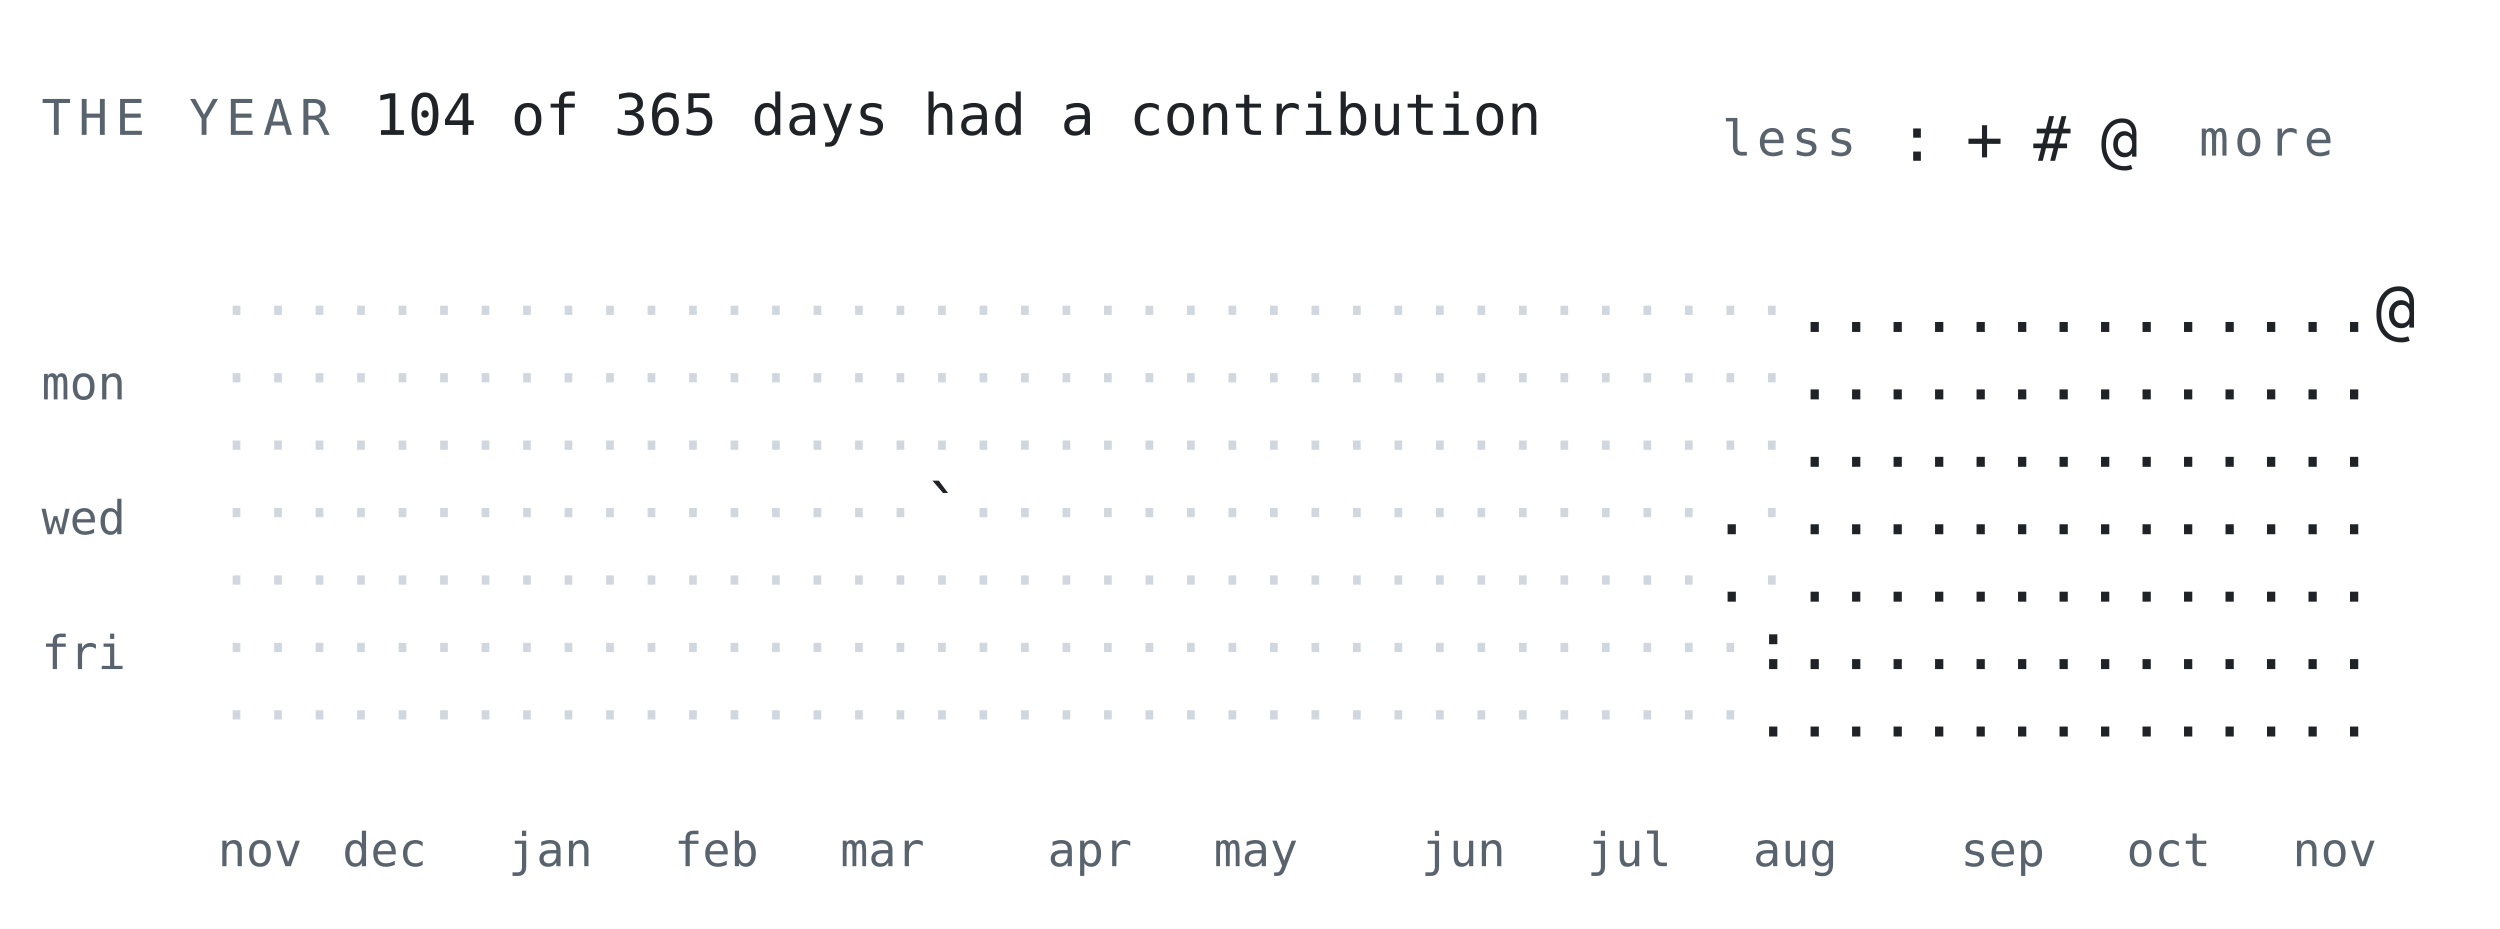
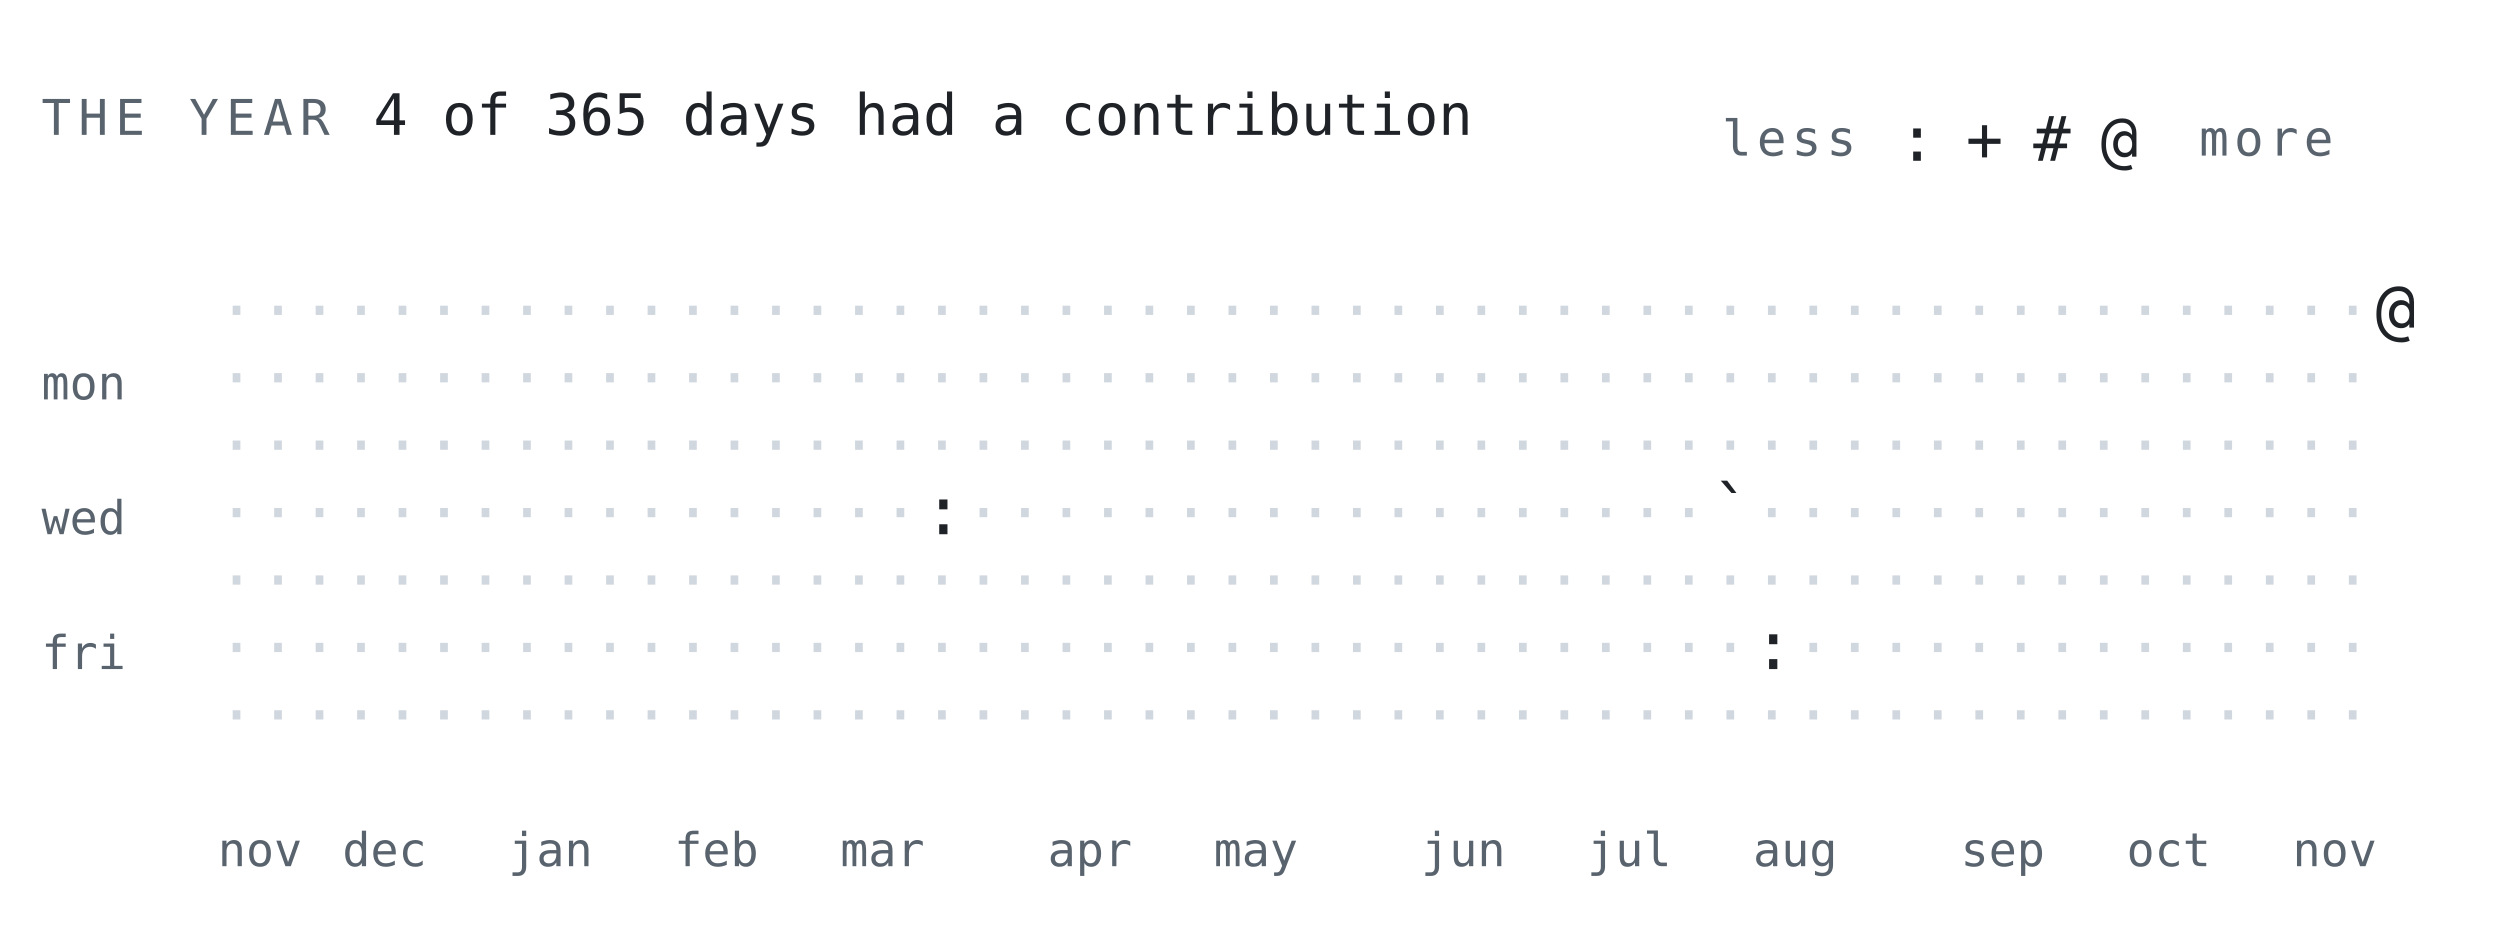
<svg xmlns="http://www.w3.org/2000/svg" viewBox="0 0 482 179" width="482" font-family="'JetBrains Mono', ui-monospace, SFMono-Regular, monospace">
  <style>
  .s{fill:#1f2328}  .m{fill:#59636e}  .t{fill:#d0d7de}  .a{fill:#dd2d51}
  .stk{stroke:#dd2d51}  .trk{fill:#eaeef2}  .ar{fill:#dd2d51;fill-opacity:.14}
  @media(prefers-color-scheme:dark){
    .s{fill:#f0f6fc} .m{fill:#9198a1} .t{fill:#30363d} .a{fill:#e04060}
    .stk{stroke:#e04060} .trk{fill:#21262d} .ar{fill:#e04060;fill-opacity:.18}
  }
</style>
  <rect fill="none" width="482" height="179" />
  <text class="m" x="8" y="26" font-size="9.5" letter-spacing="1.4">THE YEAR</text>
-   <text class="s" x="72" y="26" font-size="11">104 of 365 days had a contribution</text>
+   <text class="s" x="72" y="26" font-size="11">4 of 365 days had a contribution</text>
  <text class="m" x="332" y="30" font-size="9.5" letter-spacing="1">less</text>
  <text class="s" x="366" y="31" font-size="12">:</text>
  <text class="s" x="379" y="31" font-size="12">+</text>
  <text class="s" x="392" y="31" font-size="12">#</text>
  <text class="s" x="405" y="31" font-size="12">@</text>
  <text class="m" x="424" y="30" font-size="9.5" letter-spacing="1">more</text>
  <text class="t" x="42.0" y="64.0" font-size="12" xml:space="preserve">·</text>
  <text class="t" x="42.0" y="77.0" font-size="12" xml:space="preserve">·</text>
  <text class="t" x="42.0" y="90.0" font-size="12" xml:space="preserve">·</text>
  <text class="t" x="42.0" y="103.0" font-size="12" xml:space="preserve">·</text>
  <text class="t" x="42.0" y="116.0" font-size="12" xml:space="preserve">·</text>
  <text class="t" x="42.0" y="129.0" font-size="12" xml:space="preserve">·</text>
  <text class="t" x="42.0" y="142.0" font-size="12" xml:space="preserve">·</text>
  <text class="t" x="50.0" y="64.0" font-size="12" xml:space="preserve">·</text>
  <text class="t" x="50.0" y="77.0" font-size="12" xml:space="preserve">·</text>
  <text class="t" x="50.0" y="90.0" font-size="12" xml:space="preserve">·</text>
  <text class="t" x="50.0" y="103.0" font-size="12" xml:space="preserve">·</text>
  <text class="t" x="50.0" y="116.0" font-size="12" xml:space="preserve">·</text>
  <text class="t" x="50.0" y="129.0" font-size="12" xml:space="preserve">·</text>
  <text class="t" x="50.0" y="142.0" font-size="12" xml:space="preserve">·</text>
  <text class="t" x="58.0" y="64.0" font-size="12" xml:space="preserve">·</text>
  <text class="t" x="58.0" y="77.0" font-size="12" xml:space="preserve">·</text>
  <text class="t" x="58.0" y="90.0" font-size="12" xml:space="preserve">·</text>
  <text class="t" x="58.0" y="103.0" font-size="12" xml:space="preserve">·</text>
  <text class="t" x="58.0" y="116.0" font-size="12" xml:space="preserve">·</text>
  <text class="t" x="58.0" y="129.0" font-size="12" xml:space="preserve">·</text>
  <text class="t" x="58.0" y="142.0" font-size="12" xml:space="preserve">·</text>
  <text class="t" x="66.0" y="64.0" font-size="12" xml:space="preserve">·</text>
  <text class="t" x="66.0" y="77.0" font-size="12" xml:space="preserve">·</text>
  <text class="t" x="66.0" y="90.0" font-size="12" xml:space="preserve">·</text>
  <text class="t" x="66.0" y="103.0" font-size="12" xml:space="preserve">·</text>
  <text class="t" x="66.0" y="116.0" font-size="12" xml:space="preserve">·</text>
  <text class="t" x="66.0" y="129.0" font-size="12" xml:space="preserve">·</text>
  <text class="t" x="66.0" y="142.0" font-size="12" xml:space="preserve">·</text>
  <text class="t" x="74.0" y="64.0" font-size="12" xml:space="preserve">·</text>
  <text class="t" x="74.0" y="77.0" font-size="12" xml:space="preserve">·</text>
  <text class="t" x="74.0" y="90.0" font-size="12" xml:space="preserve">·</text>
  <text class="t" x="74.0" y="103.0" font-size="12" xml:space="preserve">·</text>
  <text class="t" x="74.0" y="116.0" font-size="12" xml:space="preserve">·</text>
  <text class="t" x="74.0" y="129.0" font-size="12" xml:space="preserve">·</text>
  <text class="t" x="74.0" y="142.0" font-size="12" xml:space="preserve">·</text>
  <text class="t" x="82.0" y="64.0" font-size="12" xml:space="preserve">·</text>
  <text class="t" x="82.0" y="77.0" font-size="12" xml:space="preserve">·</text>
  <text class="t" x="82.0" y="90.0" font-size="12" xml:space="preserve">·</text>
  <text class="t" x="82.0" y="103.0" font-size="12" xml:space="preserve">·</text>
  <text class="t" x="82.0" y="116.0" font-size="12" xml:space="preserve">·</text>
  <text class="t" x="82.0" y="129.0" font-size="12" xml:space="preserve">·</text>
  <text class="t" x="82.0" y="142.0" font-size="12" xml:space="preserve">·</text>
  <text class="t" x="90.0" y="64.0" font-size="12" xml:space="preserve">·</text>
  <text class="t" x="90.0" y="77.0" font-size="12" xml:space="preserve">·</text>
  <text class="t" x="90.0" y="90.0" font-size="12" xml:space="preserve">·</text>
  <text class="t" x="90.0" y="103.0" font-size="12" xml:space="preserve">·</text>
  <text class="t" x="90.0" y="116.0" font-size="12" xml:space="preserve">·</text>
  <text class="t" x="90.0" y="129.0" font-size="12" xml:space="preserve">·</text>
  <text class="t" x="90.0" y="142.0" font-size="12" xml:space="preserve">·</text>
  <text class="t" x="98.0" y="64.0" font-size="12" xml:space="preserve">·</text>
  <text class="t" x="98.0" y="77.0" font-size="12" xml:space="preserve">·</text>
  <text class="t" x="98.0" y="90.0" font-size="12" xml:space="preserve">·</text>
  <text class="t" x="98.0" y="103.0" font-size="12" xml:space="preserve">·</text>
  <text class="t" x="98.0" y="116.0" font-size="12" xml:space="preserve">·</text>
  <text class="t" x="98.0" y="129.0" font-size="12" xml:space="preserve">·</text>
  <text class="t" x="98.0" y="142.0" font-size="12" xml:space="preserve">·</text>
  <text class="t" x="106.0" y="64.0" font-size="12" xml:space="preserve">·</text>
  <text class="t" x="106.0" y="77.0" font-size="12" xml:space="preserve">·</text>
  <text class="t" x="106.0" y="90.0" font-size="12" xml:space="preserve">·</text>
  <text class="t" x="106.0" y="103.0" font-size="12" xml:space="preserve">·</text>
  <text class="t" x="106.0" y="116.0" font-size="12" xml:space="preserve">·</text>
  <text class="t" x="106.0" y="129.0" font-size="12" xml:space="preserve">·</text>
  <text class="t" x="106.0" y="142.0" font-size="12" xml:space="preserve">·</text>
  <text class="t" x="114.0" y="64.0" font-size="12" xml:space="preserve">·</text>
  <text class="t" x="114.0" y="77.0" font-size="12" xml:space="preserve">·</text>
  <text class="t" x="114.0" y="90.0" font-size="12" xml:space="preserve">·</text>
  <text class="t" x="114.0" y="103.0" font-size="12" xml:space="preserve">·</text>
  <text class="t" x="114.0" y="116.0" font-size="12" xml:space="preserve">·</text>
  <text class="t" x="114.0" y="129.0" font-size="12" xml:space="preserve">·</text>
  <text class="t" x="114.0" y="142.0" font-size="12" xml:space="preserve">·</text>
  <text class="t" x="122.0" y="64.0" font-size="12" xml:space="preserve">·</text>
  <text class="t" x="122.0" y="77.0" font-size="12" xml:space="preserve">·</text>
  <text class="t" x="122.0" y="90.0" font-size="12" xml:space="preserve">·</text>
  <text class="t" x="122.0" y="103.0" font-size="12" xml:space="preserve">·</text>
  <text class="t" x="122.0" y="116.0" font-size="12" xml:space="preserve">·</text>
  <text class="t" x="122.0" y="129.0" font-size="12" xml:space="preserve">·</text>
  <text class="t" x="122.0" y="142.0" font-size="12" xml:space="preserve">·</text>
  <text class="t" x="130.0" y="64.0" font-size="12" xml:space="preserve">·</text>
  <text class="t" x="130.0" y="77.0" font-size="12" xml:space="preserve">·</text>
  <text class="t" x="130.0" y="90.0" font-size="12" xml:space="preserve">·</text>
  <text class="t" x="130.0" y="103.0" font-size="12" xml:space="preserve">·</text>
  <text class="t" x="130.0" y="116.0" font-size="12" xml:space="preserve">·</text>
  <text class="t" x="130.0" y="129.0" font-size="12" xml:space="preserve">·</text>
  <text class="t" x="130.0" y="142.0" font-size="12" xml:space="preserve">·</text>
  <text class="t" x="138.0" y="64.0" font-size="12" xml:space="preserve">·</text>
  <text class="t" x="138.0" y="77.0" font-size="12" xml:space="preserve">·</text>
  <text class="t" x="138.0" y="90.0" font-size="12" xml:space="preserve">·</text>
  <text class="t" x="138.0" y="103.0" font-size="12" xml:space="preserve">·</text>
  <text class="t" x="138.0" y="116.0" font-size="12" xml:space="preserve">·</text>
  <text class="t" x="138.0" y="129.0" font-size="12" xml:space="preserve">·</text>
  <text class="t" x="138.0" y="142.0" font-size="12" xml:space="preserve">·</text>
  <text class="t" x="146.0" y="64.0" font-size="12" xml:space="preserve">·</text>
  <text class="t" x="146.0" y="77.0" font-size="12" xml:space="preserve">·</text>
  <text class="t" x="146.0" y="90.0" font-size="12" xml:space="preserve">·</text>
  <text class="t" x="146.0" y="103.0" font-size="12" xml:space="preserve">·</text>
  <text class="t" x="146.0" y="116.0" font-size="12" xml:space="preserve">·</text>
  <text class="t" x="146.0" y="129.0" font-size="12" xml:space="preserve">·</text>
  <text class="t" x="146.0" y="142.0" font-size="12" xml:space="preserve">·</text>
  <text class="t" x="154.0" y="64.0" font-size="12" xml:space="preserve">·</text>
  <text class="t" x="154.0" y="77.0" font-size="12" xml:space="preserve">·</text>
  <text class="t" x="154.0" y="90.0" font-size="12" xml:space="preserve">·</text>
  <text class="t" x="154.0" y="103.0" font-size="12" xml:space="preserve">·</text>
  <text class="t" x="154.0" y="116.0" font-size="12" xml:space="preserve">·</text>
  <text class="t" x="154.0" y="129.0" font-size="12" xml:space="preserve">·</text>
  <text class="t" x="154.0" y="142.0" font-size="12" xml:space="preserve">·</text>
  <text class="t" x="162.0" y="64.0" font-size="12" xml:space="preserve">·</text>
  <text class="t" x="162.0" y="77.0" font-size="12" xml:space="preserve">·</text>
  <text class="t" x="162.0" y="90.0" font-size="12" xml:space="preserve">·</text>
  <text class="t" x="162.0" y="103.0" font-size="12" xml:space="preserve">·</text>
  <text class="t" x="162.0" y="116.0" font-size="12" xml:space="preserve">·</text>
  <text class="t" x="162.0" y="129.0" font-size="12" xml:space="preserve">·</text>
  <text class="t" x="162.0" y="142.0" font-size="12" xml:space="preserve">·</text>
  <text class="t" x="170.0" y="64.0" font-size="12" xml:space="preserve">·</text>
  <text class="t" x="170.0" y="77.0" font-size="12" xml:space="preserve">·</text>
  <text class="t" x="170.0" y="90.0" font-size="12" xml:space="preserve">·</text>
  <text class="t" x="170.0" y="103.0" font-size="12" xml:space="preserve">·</text>
  <text class="t" x="170.0" y="116.0" font-size="12" xml:space="preserve">·</text>
  <text class="t" x="170.0" y="129.0" font-size="12" xml:space="preserve">·</text>
  <text class="t" x="170.0" y="142.0" font-size="12" xml:space="preserve">·</text>
  <text class="t" x="178.0" y="64.0" font-size="12" xml:space="preserve">·</text>
  <text class="t" x="178.0" y="77.0" font-size="12" xml:space="preserve">·</text>
  <text class="t" x="178.0" y="90.0" font-size="12" xml:space="preserve">·</text>
-   <text class="s" x="178.0" y="103.0" font-size="12.9" xml:space="preserve">`</text>
+   <text class="s" x="178.0" y="103.0" font-size="12.9" xml:space="preserve">:</text>
  <text class="t" x="178.0" y="116.0" font-size="12" xml:space="preserve">·</text>
  <text class="t" x="178.0" y="129.0" font-size="12" xml:space="preserve">·</text>
  <text class="t" x="178.0" y="142.0" font-size="12" xml:space="preserve">·</text>
  <text class="t" x="186.0" y="64.0" font-size="12" xml:space="preserve">·</text>
  <text class="t" x="186.0" y="77.0" font-size="12" xml:space="preserve">·</text>
  <text class="t" x="186.0" y="90.0" font-size="12" xml:space="preserve">·</text>
  <text class="t" x="186.0" y="103.0" font-size="12" xml:space="preserve">·</text>
  <text class="t" x="186.0" y="116.0" font-size="12" xml:space="preserve">·</text>
  <text class="t" x="186.0" y="129.0" font-size="12" xml:space="preserve">·</text>
  <text class="t" x="186.0" y="142.0" font-size="12" xml:space="preserve">·</text>
  <text class="t" x="194.0" y="64.0" font-size="12" xml:space="preserve">·</text>
  <text class="t" x="194.0" y="77.0" font-size="12" xml:space="preserve">·</text>
  <text class="t" x="194.0" y="90.0" font-size="12" xml:space="preserve">·</text>
  <text class="t" x="194.0" y="103.0" font-size="12" xml:space="preserve">·</text>
  <text class="t" x="194.0" y="116.0" font-size="12" xml:space="preserve">·</text>
  <text class="t" x="194.0" y="129.0" font-size="12" xml:space="preserve">·</text>
  <text class="t" x="194.0" y="142.0" font-size="12" xml:space="preserve">·</text>
  <text class="t" x="202.0" y="64.0" font-size="12" xml:space="preserve">·</text>
  <text class="t" x="202.0" y="77.0" font-size="12" xml:space="preserve">·</text>
  <text class="t" x="202.0" y="90.0" font-size="12" xml:space="preserve">·</text>
  <text class="t" x="202.0" y="103.0" font-size="12" xml:space="preserve">·</text>
  <text class="t" x="202.0" y="116.0" font-size="12" xml:space="preserve">·</text>
  <text class="t" x="202.0" y="129.0" font-size="12" xml:space="preserve">·</text>
  <text class="t" x="202.0" y="142.0" font-size="12" xml:space="preserve">·</text>
  <text class="t" x="210.0" y="64.0" font-size="12" xml:space="preserve">·</text>
  <text class="t" x="210.0" y="77.0" font-size="12" xml:space="preserve">·</text>
  <text class="t" x="210.0" y="90.0" font-size="12" xml:space="preserve">·</text>
  <text class="t" x="210.0" y="103.0" font-size="12" xml:space="preserve">·</text>
  <text class="t" x="210.0" y="116.0" font-size="12" xml:space="preserve">·</text>
  <text class="t" x="210.0" y="129.0" font-size="12" xml:space="preserve">·</text>
  <text class="t" x="210.0" y="142.0" font-size="12" xml:space="preserve">·</text>
  <text class="t" x="218.0" y="64.0" font-size="12" xml:space="preserve">·</text>
  <text class="t" x="218.0" y="77.0" font-size="12" xml:space="preserve">·</text>
  <text class="t" x="218.0" y="90.0" font-size="12" xml:space="preserve">·</text>
  <text class="t" x="218.0" y="103.0" font-size="12" xml:space="preserve">·</text>
  <text class="t" x="218.0" y="116.0" font-size="12" xml:space="preserve">·</text>
  <text class="t" x="218.0" y="129.0" font-size="12" xml:space="preserve">·</text>
  <text class="t" x="218.0" y="142.0" font-size="12" xml:space="preserve">·</text>
  <text class="t" x="226.0" y="64.0" font-size="12" xml:space="preserve">·</text>
  <text class="t" x="226.0" y="77.0" font-size="12" xml:space="preserve">·</text>
  <text class="t" x="226.0" y="90.0" font-size="12" xml:space="preserve">·</text>
  <text class="t" x="226.0" y="103.0" font-size="12" xml:space="preserve">·</text>
  <text class="t" x="226.0" y="116.0" font-size="12" xml:space="preserve">·</text>
  <text class="t" x="226.0" y="129.0" font-size="12" xml:space="preserve">·</text>
  <text class="t" x="226.0" y="142.0" font-size="12" xml:space="preserve">·</text>
  <text class="t" x="234.0" y="64.0" font-size="12" xml:space="preserve">·</text>
  <text class="t" x="234.0" y="77.0" font-size="12" xml:space="preserve">·</text>
  <text class="t" x="234.0" y="90.0" font-size="12" xml:space="preserve">·</text>
  <text class="t" x="234.0" y="103.0" font-size="12" xml:space="preserve">·</text>
  <text class="t" x="234.0" y="116.0" font-size="12" xml:space="preserve">·</text>
  <text class="t" x="234.0" y="129.0" font-size="12" xml:space="preserve">·</text>
  <text class="t" x="234.0" y="142.0" font-size="12" xml:space="preserve">·</text>
  <text class="t" x="242.0" y="64.0" font-size="12" xml:space="preserve">·</text>
  <text class="t" x="242.0" y="77.0" font-size="12" xml:space="preserve">·</text>
  <text class="t" x="242.0" y="90.0" font-size="12" xml:space="preserve">·</text>
  <text class="t" x="242.0" y="103.0" font-size="12" xml:space="preserve">·</text>
  <text class="t" x="242.0" y="116.0" font-size="12" xml:space="preserve">·</text>
  <text class="t" x="242.0" y="129.0" font-size="12" xml:space="preserve">·</text>
  <text class="t" x="242.0" y="142.0" font-size="12" xml:space="preserve">·</text>
  <text class="t" x="250.0" y="64.0" font-size="12" xml:space="preserve">·</text>
  <text class="t" x="250.0" y="77.0" font-size="12" xml:space="preserve">·</text>
  <text class="t" x="250.0" y="90.0" font-size="12" xml:space="preserve">·</text>
  <text class="t" x="250.0" y="103.0" font-size="12" xml:space="preserve">·</text>
  <text class="t" x="250.0" y="116.0" font-size="12" xml:space="preserve">·</text>
  <text class="t" x="250.0" y="129.0" font-size="12" xml:space="preserve">·</text>
  <text class="t" x="250.0" y="142.0" font-size="12" xml:space="preserve">·</text>
  <text class="t" x="258.0" y="64.0" font-size="12" xml:space="preserve">·</text>
  <text class="t" x="258.0" y="77.0" font-size="12" xml:space="preserve">·</text>
  <text class="t" x="258.0" y="90.0" font-size="12" xml:space="preserve">·</text>
  <text class="t" x="258.0" y="103.0" font-size="12" xml:space="preserve">·</text>
  <text class="t" x="258.0" y="116.0" font-size="12" xml:space="preserve">·</text>
  <text class="t" x="258.0" y="129.0" font-size="12" xml:space="preserve">·</text>
  <text class="t" x="258.0" y="142.0" font-size="12" xml:space="preserve">·</text>
  <text class="t" x="266.0" y="64.0" font-size="12" xml:space="preserve">·</text>
  <text class="t" x="266.0" y="77.0" font-size="12" xml:space="preserve">·</text>
  <text class="t" x="266.0" y="90.0" font-size="12" xml:space="preserve">·</text>
  <text class="t" x="266.0" y="103.0" font-size="12" xml:space="preserve">·</text>
  <text class="t" x="266.0" y="116.0" font-size="12" xml:space="preserve">·</text>
  <text class="t" x="266.0" y="129.0" font-size="12" xml:space="preserve">·</text>
  <text class="t" x="266.0" y="142.0" font-size="12" xml:space="preserve">·</text>
  <text class="t" x="274.0" y="64.0" font-size="12" xml:space="preserve">·</text>
  <text class="t" x="274.0" y="77.0" font-size="12" xml:space="preserve">·</text>
  <text class="t" x="274.0" y="90.0" font-size="12" xml:space="preserve">·</text>
  <text class="t" x="274.0" y="103.0" font-size="12" xml:space="preserve">·</text>
  <text class="t" x="274.0" y="116.0" font-size="12" xml:space="preserve">·</text>
  <text class="t" x="274.0" y="129.0" font-size="12" xml:space="preserve">·</text>
  <text class="t" x="274.0" y="142.0" font-size="12" xml:space="preserve">·</text>
  <text class="t" x="282.0" y="64.0" font-size="12" xml:space="preserve">·</text>
  <text class="t" x="282.0" y="77.0" font-size="12" xml:space="preserve">·</text>
  <text class="t" x="282.0" y="90.0" font-size="12" xml:space="preserve">·</text>
  <text class="t" x="282.0" y="103.0" font-size="12" xml:space="preserve">·</text>
  <text class="t" x="282.0" y="116.0" font-size="12" xml:space="preserve">·</text>
  <text class="t" x="282.0" y="129.0" font-size="12" xml:space="preserve">·</text>
  <text class="t" x="282.0" y="142.0" font-size="12" xml:space="preserve">·</text>
  <text class="t" x="290.0" y="64.0" font-size="12" xml:space="preserve">·</text>
  <text class="t" x="290.0" y="77.0" font-size="12" xml:space="preserve">·</text>
  <text class="t" x="290.0" y="90.0" font-size="12" xml:space="preserve">·</text>
  <text class="t" x="290.0" y="103.0" font-size="12" xml:space="preserve">·</text>
  <text class="t" x="290.0" y="116.0" font-size="12" xml:space="preserve">·</text>
  <text class="t" x="290.0" y="129.0" font-size="12" xml:space="preserve">·</text>
  <text class="t" x="290.0" y="142.0" font-size="12" xml:space="preserve">·</text>
  <text class="t" x="298.0" y="64.0" font-size="12" xml:space="preserve">·</text>
  <text class="t" x="298.0" y="77.0" font-size="12" xml:space="preserve">·</text>
  <text class="t" x="298.0" y="90.0" font-size="12" xml:space="preserve">·</text>
  <text class="t" x="298.0" y="103.0" font-size="12" xml:space="preserve">·</text>
  <text class="t" x="298.0" y="116.0" font-size="12" xml:space="preserve">·</text>
  <text class="t" x="298.0" y="129.0" font-size="12" xml:space="preserve">·</text>
  <text class="t" x="298.0" y="142.0" font-size="12" xml:space="preserve">·</text>
  <text class="t" x="306.0" y="64.0" font-size="12" xml:space="preserve">·</text>
  <text class="t" x="306.0" y="77.0" font-size="12" xml:space="preserve">·</text>
  <text class="t" x="306.0" y="90.0" font-size="12" xml:space="preserve">·</text>
  <text class="t" x="306.0" y="103.0" font-size="12" xml:space="preserve">·</text>
  <text class="t" x="306.0" y="116.0" font-size="12" xml:space="preserve">·</text>
  <text class="t" x="306.0" y="129.0" font-size="12" xml:space="preserve">·</text>
  <text class="t" x="306.0" y="142.0" font-size="12" xml:space="preserve">·</text>
  <text class="t" x="314.0" y="64.0" font-size="12" xml:space="preserve">·</text>
  <text class="t" x="314.0" y="77.0" font-size="12" xml:space="preserve">·</text>
  <text class="t" x="314.0" y="90.0" font-size="12" xml:space="preserve">·</text>
  <text class="t" x="314.0" y="103.0" font-size="12" xml:space="preserve">·</text>
  <text class="t" x="314.0" y="116.0" font-size="12" xml:space="preserve">·</text>
  <text class="t" x="314.0" y="129.0" font-size="12" xml:space="preserve">·</text>
  <text class="t" x="314.0" y="142.0" font-size="12" xml:space="preserve">·</text>
  <text class="t" x="322.0" y="64.0" font-size="12" xml:space="preserve">·</text>
  <text class="t" x="322.0" y="77.0" font-size="12" xml:space="preserve">·</text>
  <text class="t" x="322.0" y="90.0" font-size="12" xml:space="preserve">·</text>
  <text class="t" x="322.0" y="103.0" font-size="12" xml:space="preserve">·</text>
  <text class="t" x="322.0" y="116.0" font-size="12" xml:space="preserve">·</text>
  <text class="t" x="322.0" y="129.0" font-size="12" xml:space="preserve">·</text>
  <text class="t" x="322.0" y="142.0" font-size="12" xml:space="preserve">·</text>
  <text class="t" x="330.0" y="64.0" font-size="12" xml:space="preserve">·</text>
  <text class="t" x="330.0" y="77.0" font-size="12" xml:space="preserve">·</text>
  <text class="t" x="330.0" y="90.0" font-size="12" xml:space="preserve">·</text>
-   <text class="s" x="330.0" y="103.0" font-size="12.9" xml:space="preserve">.</text>
-   <text class="s" x="330.0" y="116.0" font-size="12.9" xml:space="preserve">.</text>
+   <text class="s" x="330.0" y="103.0" font-size="12.9" xml:space="preserve">`</text>
+   <text class="t" x="330.0" y="116.0" font-size="12" xml:space="preserve">·</text>
  <text class="t" x="330.0" y="129.0" font-size="12" xml:space="preserve">·</text>
  <text class="t" x="330.0" y="142.0" font-size="12" xml:space="preserve">·</text>
  <text class="t" x="338.0" y="64.0" font-size="12" xml:space="preserve">·</text>
  <text class="t" x="338.0" y="77.0" font-size="12" xml:space="preserve">·</text>
  <text class="t" x="338.0" y="90.0" font-size="12" xml:space="preserve">·</text>
  <text class="t" x="338.0" y="103.0" font-size="12" xml:space="preserve">·</text>
  <text class="t" x="338.0" y="116.0" font-size="12" xml:space="preserve">·</text>
  <text class="s" x="338.0" y="129.0" font-size="12.9" xml:space="preserve">:</text>
-   <text class="s" x="338.0" y="142.0" font-size="12.9" xml:space="preserve">.</text>
-   <text class="s" x="346.0" y="64.0" font-size="12.9" xml:space="preserve">.</text>
-   <text class="s" x="346.0" y="77.0" font-size="12.9" xml:space="preserve">.</text>
-   <text class="s" x="346.0" y="90.0" font-size="12.9" xml:space="preserve">.</text>
-   <text class="s" x="346.0" y="103.0" font-size="12.9" xml:space="preserve">.</text>
-   <text class="s" x="346.0" y="116.0" font-size="12.9" xml:space="preserve">.</text>
-   <text class="s" x="346.0" y="129.0" font-size="12.9" xml:space="preserve">.</text>
-   <text class="s" x="346.0" y="142.0" font-size="12.9" xml:space="preserve">.</text>
-   <text class="s" x="354.0" y="64.0" font-size="12.9" xml:space="preserve">.</text>
-   <text class="s" x="354.0" y="77.0" font-size="12.9" xml:space="preserve">.</text>
-   <text class="s" x="354.0" y="90.0" font-size="12.9" xml:space="preserve">.</text>
-   <text class="s" x="354.0" y="103.0" font-size="12.9" xml:space="preserve">.</text>
-   <text class="s" x="354.0" y="116.0" font-size="12.9" xml:space="preserve">.</text>
-   <text class="s" x="354.0" y="129.0" font-size="12.9" xml:space="preserve">.</text>
-   <text class="s" x="354.0" y="142.0" font-size="12.9" xml:space="preserve">.</text>
-   <text class="s" x="362.0" y="64.0" font-size="12.9" xml:space="preserve">.</text>
-   <text class="s" x="362.0" y="77.0" font-size="12.9" xml:space="preserve">.</text>
-   <text class="s" x="362.0" y="90.0" font-size="12.9" xml:space="preserve">.</text>
-   <text class="s" x="362.0" y="103.0" font-size="12.9" xml:space="preserve">.</text>
-   <text class="s" x="362.0" y="116.0" font-size="12.9" xml:space="preserve">.</text>
-   <text class="s" x="362.0" y="129.0" font-size="12.9" xml:space="preserve">.</text>
-   <text class="s" x="362.0" y="142.0" font-size="12.9" xml:space="preserve">.</text>
-   <text class="s" x="370.0" y="64.0" font-size="12.9" xml:space="preserve">.</text>
-   <text class="s" x="370.0" y="77.0" font-size="12.9" xml:space="preserve">.</text>
-   <text class="s" x="370.0" y="90.0" font-size="12.9" xml:space="preserve">.</text>
-   <text class="s" x="370.0" y="103.0" font-size="12.9" xml:space="preserve">.</text>
-   <text class="s" x="370.0" y="116.0" font-size="12.9" xml:space="preserve">.</text>
-   <text class="s" x="370.0" y="129.0" font-size="12.9" xml:space="preserve">.</text>
-   <text class="s" x="370.0" y="142.0" font-size="12.9" xml:space="preserve">.</text>
-   <text class="s" x="378.0" y="64.0" font-size="12.9" xml:space="preserve">.</text>
-   <text class="s" x="378.0" y="77.0" font-size="12.9" xml:space="preserve">.</text>
-   <text class="s" x="378.0" y="90.0" font-size="12.9" xml:space="preserve">.</text>
-   <text class="s" x="378.0" y="103.0" font-size="12.9" xml:space="preserve">.</text>
-   <text class="s" x="378.0" y="116.0" font-size="12.9" xml:space="preserve">.</text>
-   <text class="s" x="378.0" y="129.0" font-size="12.9" xml:space="preserve">.</text>
-   <text class="s" x="378.0" y="142.0" font-size="12.9" xml:space="preserve">.</text>
-   <text class="s" x="386.0" y="64.0" font-size="12.9" xml:space="preserve">.</text>
-   <text class="s" x="386.0" y="77.0" font-size="12.9" xml:space="preserve">.</text>
-   <text class="s" x="386.0" y="90.0" font-size="12.9" xml:space="preserve">.</text>
-   <text class="s" x="386.0" y="103.0" font-size="12.9" xml:space="preserve">.</text>
-   <text class="s" x="386.0" y="116.0" font-size="12.9" xml:space="preserve">.</text>
-   <text class="s" x="386.0" y="129.0" font-size="12.9" xml:space="preserve">.</text>
-   <text class="s" x="386.0" y="142.0" font-size="12.9" xml:space="preserve">.</text>
-   <text class="s" x="394.0" y="64.0" font-size="12.9" xml:space="preserve">.</text>
-   <text class="s" x="394.0" y="77.0" font-size="12.9" xml:space="preserve">.</text>
-   <text class="s" x="394.0" y="90.0" font-size="12.9" xml:space="preserve">.</text>
-   <text class="s" x="394.0" y="103.0" font-size="12.9" xml:space="preserve">.</text>
-   <text class="s" x="394.0" y="116.0" font-size="12.9" xml:space="preserve">.</text>
-   <text class="s" x="394.0" y="129.0" font-size="12.9" xml:space="preserve">.</text>
-   <text class="s" x="394.0" y="142.0" font-size="12.9" xml:space="preserve">.</text>
-   <text class="s" x="402.0" y="64.0" font-size="12.9" xml:space="preserve">.</text>
-   <text class="s" x="402.0" y="77.0" font-size="12.9" xml:space="preserve">.</text>
-   <text class="s" x="402.0" y="90.0" font-size="12.9" xml:space="preserve">.</text>
-   <text class="s" x="402.0" y="103.0" font-size="12.9" xml:space="preserve">.</text>
-   <text class="s" x="402.0" y="116.0" font-size="12.9" xml:space="preserve">.</text>
-   <text class="s" x="402.0" y="129.0" font-size="12.9" xml:space="preserve">.</text>
-   <text class="s" x="402.0" y="142.0" font-size="12.9" xml:space="preserve">.</text>
-   <text class="s" x="410.0" y="64.0" font-size="12.9" xml:space="preserve">.</text>
-   <text class="s" x="410.0" y="77.0" font-size="12.9" xml:space="preserve">.</text>
-   <text class="s" x="410.0" y="90.0" font-size="12.9" xml:space="preserve">.</text>
-   <text class="s" x="410.0" y="103.0" font-size="12.9" xml:space="preserve">.</text>
-   <text class="s" x="410.0" y="116.0" font-size="12.9" xml:space="preserve">.</text>
-   <text class="s" x="410.0" y="129.0" font-size="12.9" xml:space="preserve">.</text>
-   <text class="s" x="410.0" y="142.0" font-size="12.9" xml:space="preserve">.</text>
-   <text class="s" x="418.0" y="64.0" font-size="12.9" xml:space="preserve">.</text>
-   <text class="s" x="418.0" y="77.0" font-size="12.9" xml:space="preserve">.</text>
-   <text class="s" x="418.0" y="90.0" font-size="12.9" xml:space="preserve">.</text>
-   <text class="s" x="418.0" y="103.0" font-size="12.9" xml:space="preserve">.</text>
-   <text class="s" x="418.0" y="116.0" font-size="12.9" xml:space="preserve">.</text>
-   <text class="s" x="418.0" y="129.0" font-size="12.9" xml:space="preserve">.</text>
-   <text class="s" x="418.0" y="142.0" font-size="12.9" xml:space="preserve">.</text>
-   <text class="s" x="426.0" y="64.0" font-size="12.9" xml:space="preserve">.</text>
-   <text class="s" x="426.0" y="77.0" font-size="12.9" xml:space="preserve">.</text>
-   <text class="s" x="426.0" y="90.0" font-size="12.9" xml:space="preserve">.</text>
-   <text class="s" x="426.0" y="103.0" font-size="12.9" xml:space="preserve">.</text>
-   <text class="s" x="426.0" y="116.0" font-size="12.9" xml:space="preserve">.</text>
-   <text class="s" x="426.0" y="129.0" font-size="12.9" xml:space="preserve">.</text>
-   <text class="s" x="426.0" y="142.0" font-size="12.9" xml:space="preserve">.</text>
-   <text class="s" x="434.0" y="64.0" font-size="12.9" xml:space="preserve">.</text>
-   <text class="s" x="434.0" y="77.0" font-size="12.9" xml:space="preserve">.</text>
-   <text class="s" x="434.0" y="90.0" font-size="12.9" xml:space="preserve">.</text>
-   <text class="s" x="434.0" y="103.0" font-size="12.9" xml:space="preserve">.</text>
-   <text class="s" x="434.0" y="116.0" font-size="12.9" xml:space="preserve">.</text>
-   <text class="s" x="434.0" y="129.0" font-size="12.9" xml:space="preserve">.</text>
-   <text class="s" x="434.0" y="142.0" font-size="12.9" xml:space="preserve">.</text>
-   <text class="s" x="442.0" y="64.0" font-size="12.9" xml:space="preserve">.</text>
-   <text class="s" x="442.0" y="77.0" font-size="12.9" xml:space="preserve">.</text>
-   <text class="s" x="442.0" y="90.0" font-size="12.9" xml:space="preserve">.</text>
-   <text class="s" x="442.0" y="103.0" font-size="12.9" xml:space="preserve">.</text>
-   <text class="s" x="442.0" y="116.0" font-size="12.9" xml:space="preserve">.</text>
-   <text class="s" x="442.0" y="129.0" font-size="12.9" xml:space="preserve">.</text>
-   <text class="s" x="442.0" y="142.0" font-size="12.9" xml:space="preserve">.</text>
-   <text class="s" x="450.0" y="64.0" font-size="12.9" xml:space="preserve">.</text>
-   <text class="s" x="450.0" y="77.0" font-size="12.9" xml:space="preserve">.</text>
-   <text class="s" x="450.0" y="90.0" font-size="12.9" xml:space="preserve">.</text>
-   <text class="s" x="450.0" y="103.0" font-size="12.9" xml:space="preserve">.</text>
-   <text class="s" x="450.0" y="116.0" font-size="12.9" xml:space="preserve">.</text>
-   <text class="s" x="450.0" y="129.0" font-size="12.9" xml:space="preserve">.</text>
-   <text class="s" x="450.0" y="142.0" font-size="12.9" xml:space="preserve">.</text>
+   <text class="t" x="338.0" y="142.0" font-size="12" xml:space="preserve">·</text>
+   <text class="t" x="346.0" y="64.0" font-size="12" xml:space="preserve">·</text>
+   <text class="t" x="346.0" y="77.0" font-size="12" xml:space="preserve">·</text>
+   <text class="t" x="346.0" y="90.0" font-size="12" xml:space="preserve">·</text>
+   <text class="t" x="346.0" y="103.0" font-size="12" xml:space="preserve">·</text>
+   <text class="t" x="346.0" y="116.0" font-size="12" xml:space="preserve">·</text>
+   <text class="t" x="346.0" y="129.0" font-size="12" xml:space="preserve">·</text>
+   <text class="t" x="346.0" y="142.0" font-size="12" xml:space="preserve">·</text>
+   <text class="t" x="354.0" y="64.0" font-size="12" xml:space="preserve">·</text>
+   <text class="t" x="354.0" y="77.0" font-size="12" xml:space="preserve">·</text>
+   <text class="t" x="354.0" y="90.0" font-size="12" xml:space="preserve">·</text>
+   <text class="t" x="354.0" y="103.0" font-size="12" xml:space="preserve">·</text>
+   <text class="t" x="354.0" y="116.0" font-size="12" xml:space="preserve">·</text>
+   <text class="t" x="354.0" y="129.0" font-size="12" xml:space="preserve">·</text>
+   <text class="t" x="354.0" y="142.0" font-size="12" xml:space="preserve">·</text>
+   <text class="t" x="362.0" y="64.0" font-size="12" xml:space="preserve">·</text>
+   <text class="t" x="362.0" y="77.0" font-size="12" xml:space="preserve">·</text>
+   <text class="t" x="362.0" y="90.0" font-size="12" xml:space="preserve">·</text>
+   <text class="t" x="362.0" y="103.0" font-size="12" xml:space="preserve">·</text>
+   <text class="t" x="362.0" y="116.0" font-size="12" xml:space="preserve">·</text>
+   <text class="t" x="362.0" y="129.0" font-size="12" xml:space="preserve">·</text>
+   <text class="t" x="362.0" y="142.0" font-size="12" xml:space="preserve">·</text>
+   <text class="t" x="370.0" y="64.0" font-size="12" xml:space="preserve">·</text>
+   <text class="t" x="370.0" y="77.0" font-size="12" xml:space="preserve">·</text>
+   <text class="t" x="370.0" y="90.0" font-size="12" xml:space="preserve">·</text>
+   <text class="t" x="370.0" y="103.0" font-size="12" xml:space="preserve">·</text>
+   <text class="t" x="370.0" y="116.0" font-size="12" xml:space="preserve">·</text>
+   <text class="t" x="370.0" y="129.0" font-size="12" xml:space="preserve">·</text>
+   <text class="t" x="370.0" y="142.0" font-size="12" xml:space="preserve">·</text>
+   <text class="t" x="378.0" y="64.0" font-size="12" xml:space="preserve">·</text>
+   <text class="t" x="378.0" y="77.0" font-size="12" xml:space="preserve">·</text>
+   <text class="t" x="378.0" y="90.0" font-size="12" xml:space="preserve">·</text>
+   <text class="t" x="378.0" y="103.0" font-size="12" xml:space="preserve">·</text>
+   <text class="t" x="378.0" y="116.0" font-size="12" xml:space="preserve">·</text>
+   <text class="t" x="378.0" y="129.0" font-size="12" xml:space="preserve">·</text>
+   <text class="t" x="378.0" y="142.0" font-size="12" xml:space="preserve">·</text>
+   <text class="t" x="386.0" y="64.0" font-size="12" xml:space="preserve">·</text>
+   <text class="t" x="386.0" y="77.0" font-size="12" xml:space="preserve">·</text>
+   <text class="t" x="386.0" y="90.0" font-size="12" xml:space="preserve">·</text>
+   <text class="t" x="386.0" y="103.0" font-size="12" xml:space="preserve">·</text>
+   <text class="t" x="386.0" y="116.0" font-size="12" xml:space="preserve">·</text>
+   <text class="t" x="386.0" y="129.0" font-size="12" xml:space="preserve">·</text>
+   <text class="t" x="386.0" y="142.0" font-size="12" xml:space="preserve">·</text>
+   <text class="t" x="394.0" y="64.0" font-size="12" xml:space="preserve">·</text>
+   <text class="t" x="394.0" y="77.0" font-size="12" xml:space="preserve">·</text>
+   <text class="t" x="394.0" y="90.0" font-size="12" xml:space="preserve">·</text>
+   <text class="t" x="394.0" y="103.0" font-size="12" xml:space="preserve">·</text>
+   <text class="t" x="394.0" y="116.0" font-size="12" xml:space="preserve">·</text>
+   <text class="t" x="394.0" y="129.0" font-size="12" xml:space="preserve">·</text>
+   <text class="t" x="394.0" y="142.0" font-size="12" xml:space="preserve">·</text>
+   <text class="t" x="402.0" y="64.0" font-size="12" xml:space="preserve">·</text>
+   <text class="t" x="402.0" y="77.0" font-size="12" xml:space="preserve">·</text>
+   <text class="t" x="402.0" y="90.0" font-size="12" xml:space="preserve">·</text>
+   <text class="t" x="402.0" y="103.0" font-size="12" xml:space="preserve">·</text>
+   <text class="t" x="402.0" y="116.0" font-size="12" xml:space="preserve">·</text>
+   <text class="t" x="402.0" y="129.0" font-size="12" xml:space="preserve">·</text>
+   <text class="t" x="402.0" y="142.0" font-size="12" xml:space="preserve">·</text>
+   <text class="t" x="410.0" y="64.0" font-size="12" xml:space="preserve">·</text>
+   <text class="t" x="410.0" y="77.0" font-size="12" xml:space="preserve">·</text>
+   <text class="t" x="410.0" y="90.0" font-size="12" xml:space="preserve">·</text>
+   <text class="t" x="410.0" y="103.0" font-size="12" xml:space="preserve">·</text>
+   <text class="t" x="410.0" y="116.0" font-size="12" xml:space="preserve">·</text>
+   <text class="t" x="410.0" y="129.0" font-size="12" xml:space="preserve">·</text>
+   <text class="t" x="410.0" y="142.0" font-size="12" xml:space="preserve">·</text>
+   <text class="t" x="418.0" y="64.0" font-size="12" xml:space="preserve">·</text>
+   <text class="t" x="418.0" y="77.0" font-size="12" xml:space="preserve">·</text>
+   <text class="t" x="418.0" y="90.0" font-size="12" xml:space="preserve">·</text>
+   <text class="t" x="418.0" y="103.0" font-size="12" xml:space="preserve">·</text>
+   <text class="t" x="418.0" y="116.0" font-size="12" xml:space="preserve">·</text>
+   <text class="t" x="418.0" y="129.0" font-size="12" xml:space="preserve">·</text>
+   <text class="t" x="418.0" y="142.0" font-size="12" xml:space="preserve">·</text>
+   <text class="t" x="426.0" y="64.0" font-size="12" xml:space="preserve">·</text>
+   <text class="t" x="426.0" y="77.0" font-size="12" xml:space="preserve">·</text>
+   <text class="t" x="426.0" y="90.0" font-size="12" xml:space="preserve">·</text>
+   <text class="t" x="426.0" y="103.0" font-size="12" xml:space="preserve">·</text>
+   <text class="t" x="426.0" y="116.0" font-size="12" xml:space="preserve">·</text>
+   <text class="t" x="426.0" y="129.0" font-size="12" xml:space="preserve">·</text>
+   <text class="t" x="426.0" y="142.0" font-size="12" xml:space="preserve">·</text>
+   <text class="t" x="434.0" y="64.0" font-size="12" xml:space="preserve">·</text>
+   <text class="t" x="434.0" y="77.0" font-size="12" xml:space="preserve">·</text>
+   <text class="t" x="434.0" y="90.0" font-size="12" xml:space="preserve">·</text>
+   <text class="t" x="434.0" y="103.0" font-size="12" xml:space="preserve">·</text>
+   <text class="t" x="434.0" y="116.0" font-size="12" xml:space="preserve">·</text>
+   <text class="t" x="434.0" y="129.0" font-size="12" xml:space="preserve">·</text>
+   <text class="t" x="434.0" y="142.0" font-size="12" xml:space="preserve">·</text>
+   <text class="t" x="442.0" y="64.0" font-size="12" xml:space="preserve">·</text>
+   <text class="t" x="442.0" y="77.0" font-size="12" xml:space="preserve">·</text>
+   <text class="t" x="442.0" y="90.0" font-size="12" xml:space="preserve">·</text>
+   <text class="t" x="442.0" y="103.0" font-size="12" xml:space="preserve">·</text>
+   <text class="t" x="442.0" y="116.0" font-size="12" xml:space="preserve">·</text>
+   <text class="t" x="442.0" y="129.0" font-size="12" xml:space="preserve">·</text>
+   <text class="t" x="442.0" y="142.0" font-size="12" xml:space="preserve">·</text>
+   <text class="t" x="450.0" y="64.0" font-size="12" xml:space="preserve">·</text>
+   <text class="t" x="450.0" y="77.0" font-size="12" xml:space="preserve">·</text>
+   <text class="t" x="450.0" y="90.0" font-size="12" xml:space="preserve">·</text>
+   <text class="t" x="450.0" y="103.0" font-size="12" xml:space="preserve">·</text>
+   <text class="t" x="450.0" y="116.0" font-size="12" xml:space="preserve">·</text>
+   <text class="t" x="450.0" y="129.0" font-size="12" xml:space="preserve">·</text>
+   <text class="t" x="450.0" y="142.0" font-size="12" xml:space="preserve">·</text>
  <text class="s" x="458.0" y="64.0" font-size="12.9" xml:space="preserve">@</text>
  <text class="m" x="8" y="77.0" font-size="9">mon</text>
  <text class="m" x="8" y="103.0" font-size="9">wed</text>
  <text class="m" x="8" y="129.0" font-size="9">fri</text>
  <text class="m" x="42.0" y="167.0" font-size="9">nov</text>
  <text class="m" x="66.0" y="167.0" font-size="9">dec</text>
  <text class="m" x="98.0" y="167.0" font-size="9">jan</text>
  <text class="m" x="130.0" y="167.0" font-size="9">feb</text>
  <text class="m" x="162.0" y="167.0" font-size="9">mar</text>
  <text class="m" x="202.0" y="167.0" font-size="9">apr</text>
  <text class="m" x="234.0" y="167.0" font-size="9">may</text>
  <text class="m" x="274.0" y="167.0" font-size="9">jun</text>
  <text class="m" x="306.0" y="167.0" font-size="9">jul</text>
  <text class="m" x="338.0" y="167.0" font-size="9">aug</text>
  <text class="m" x="378.0" y="167.0" font-size="9">sep</text>
  <text class="m" x="410.0" y="167.0" font-size="9">oct</text>
  <text class="m" x="442.0" y="167.0" font-size="9">nov</text>
</svg>
